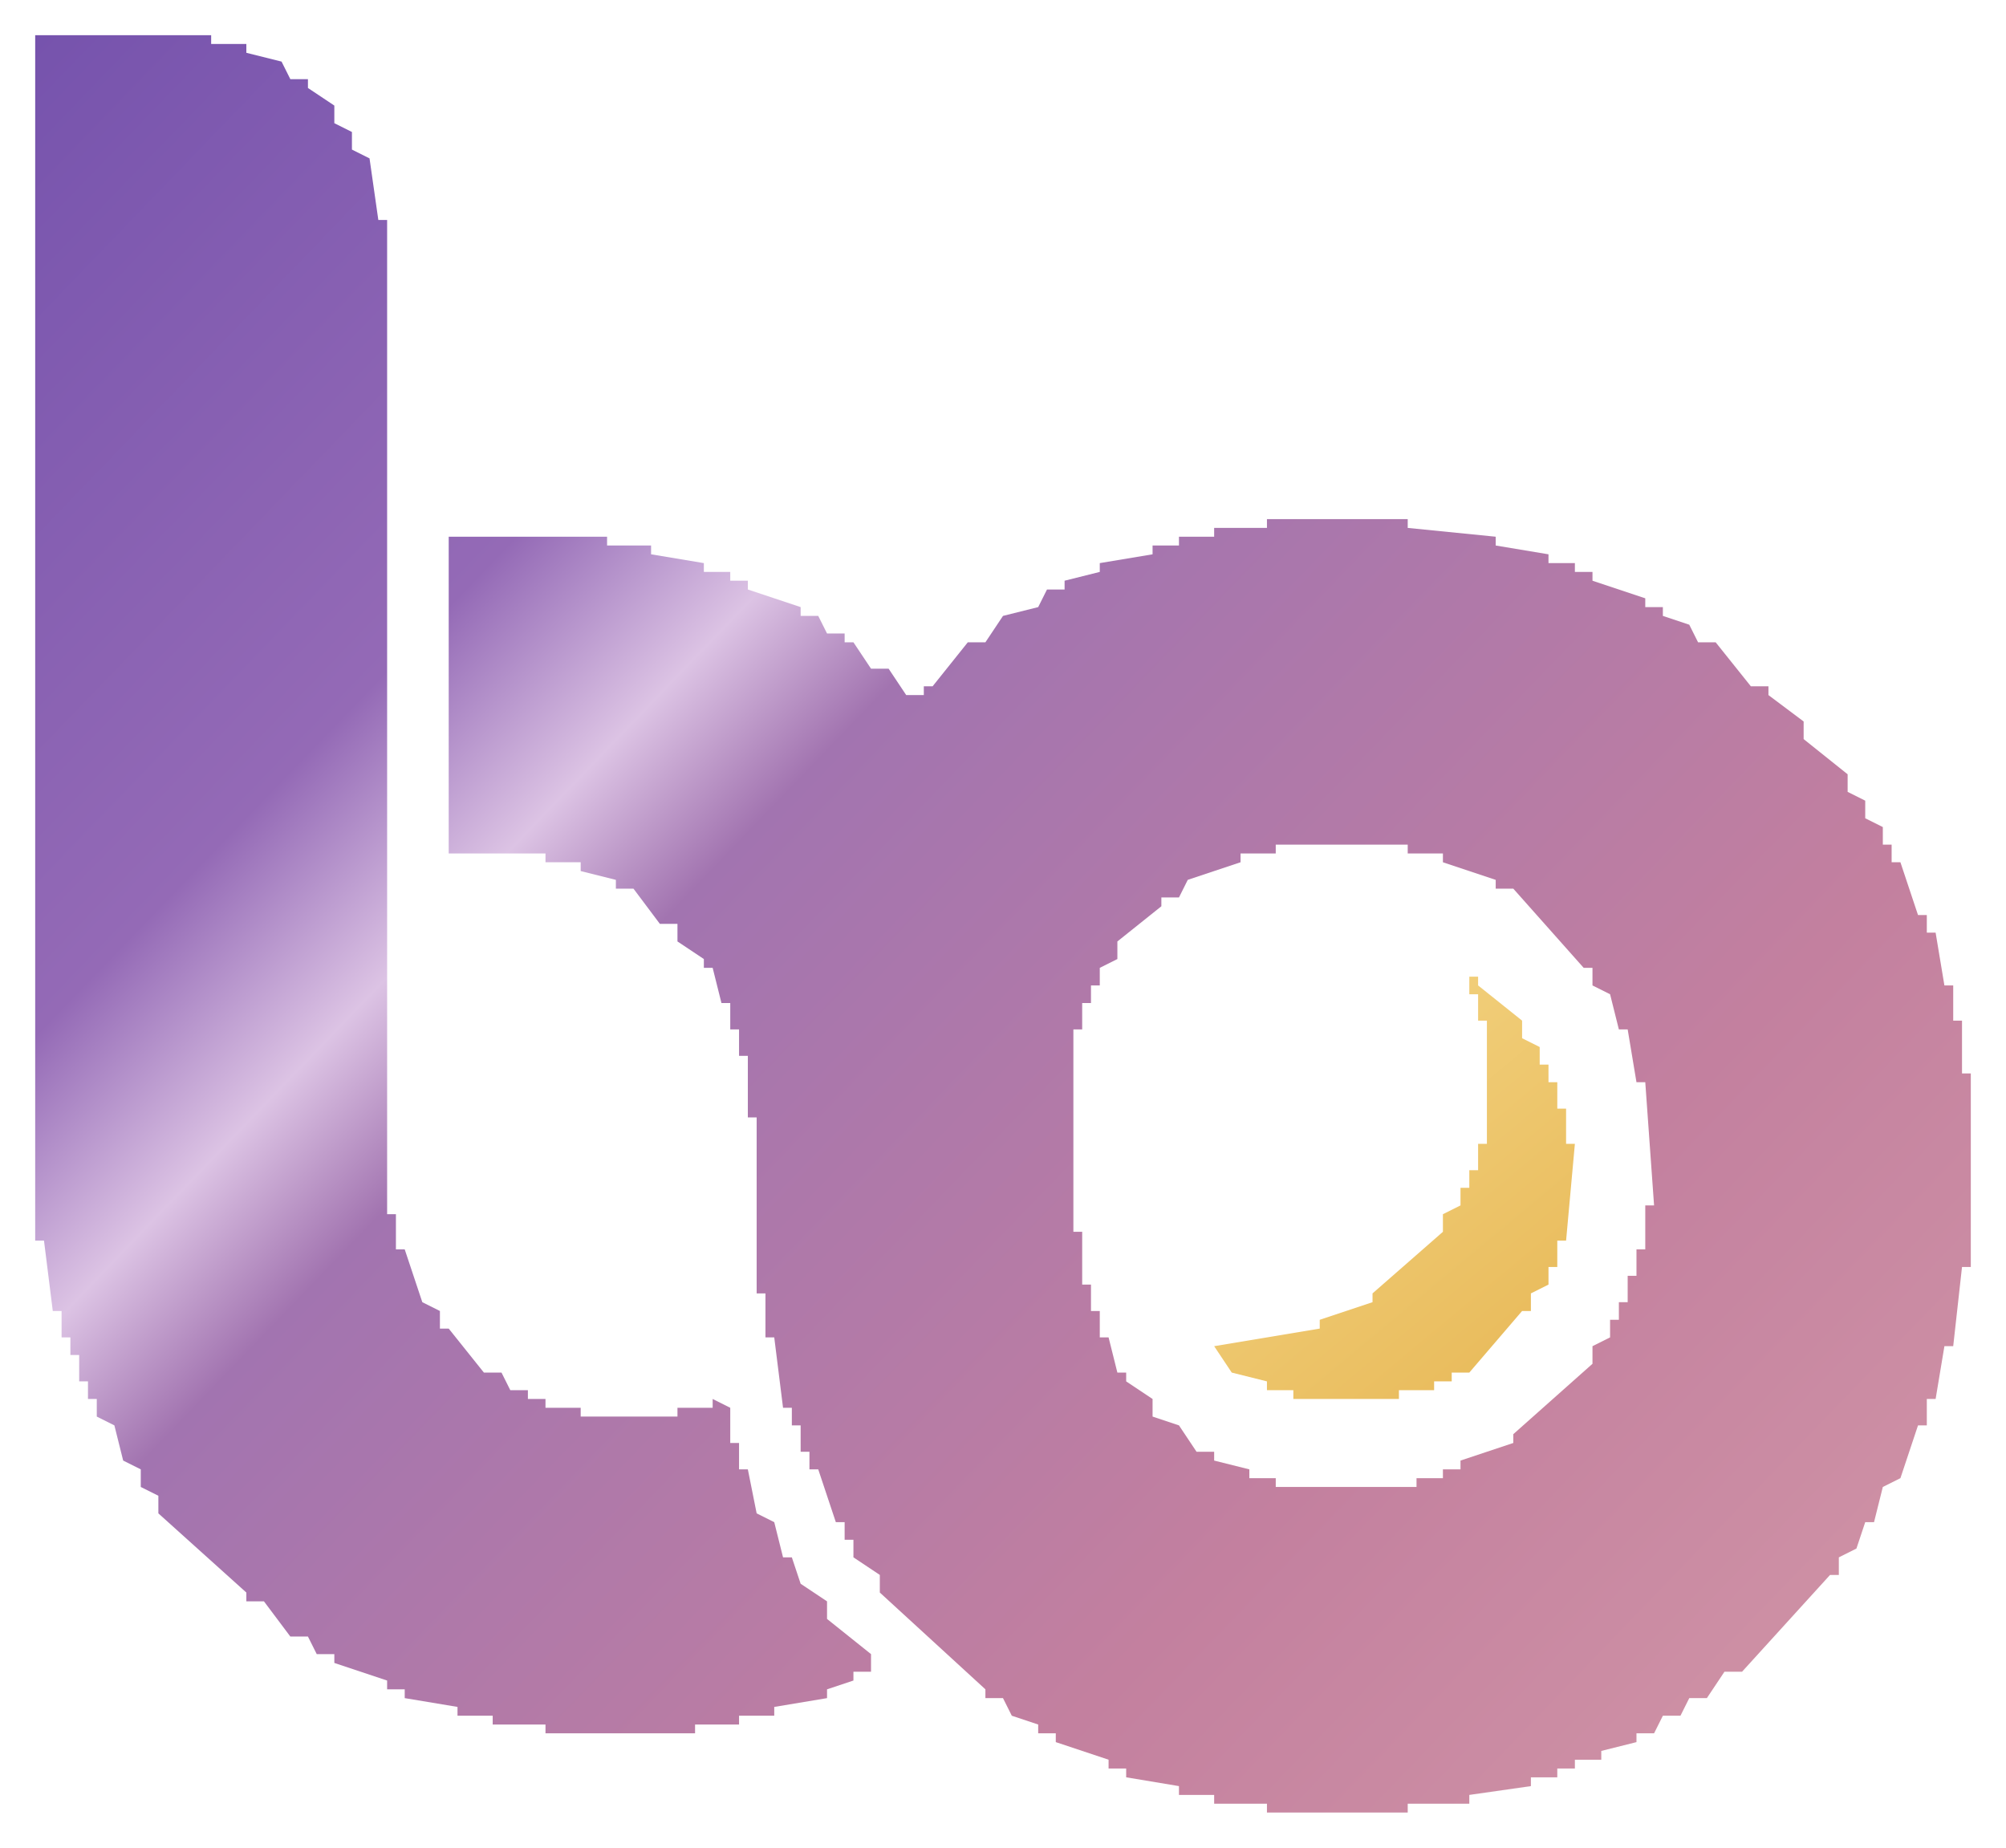
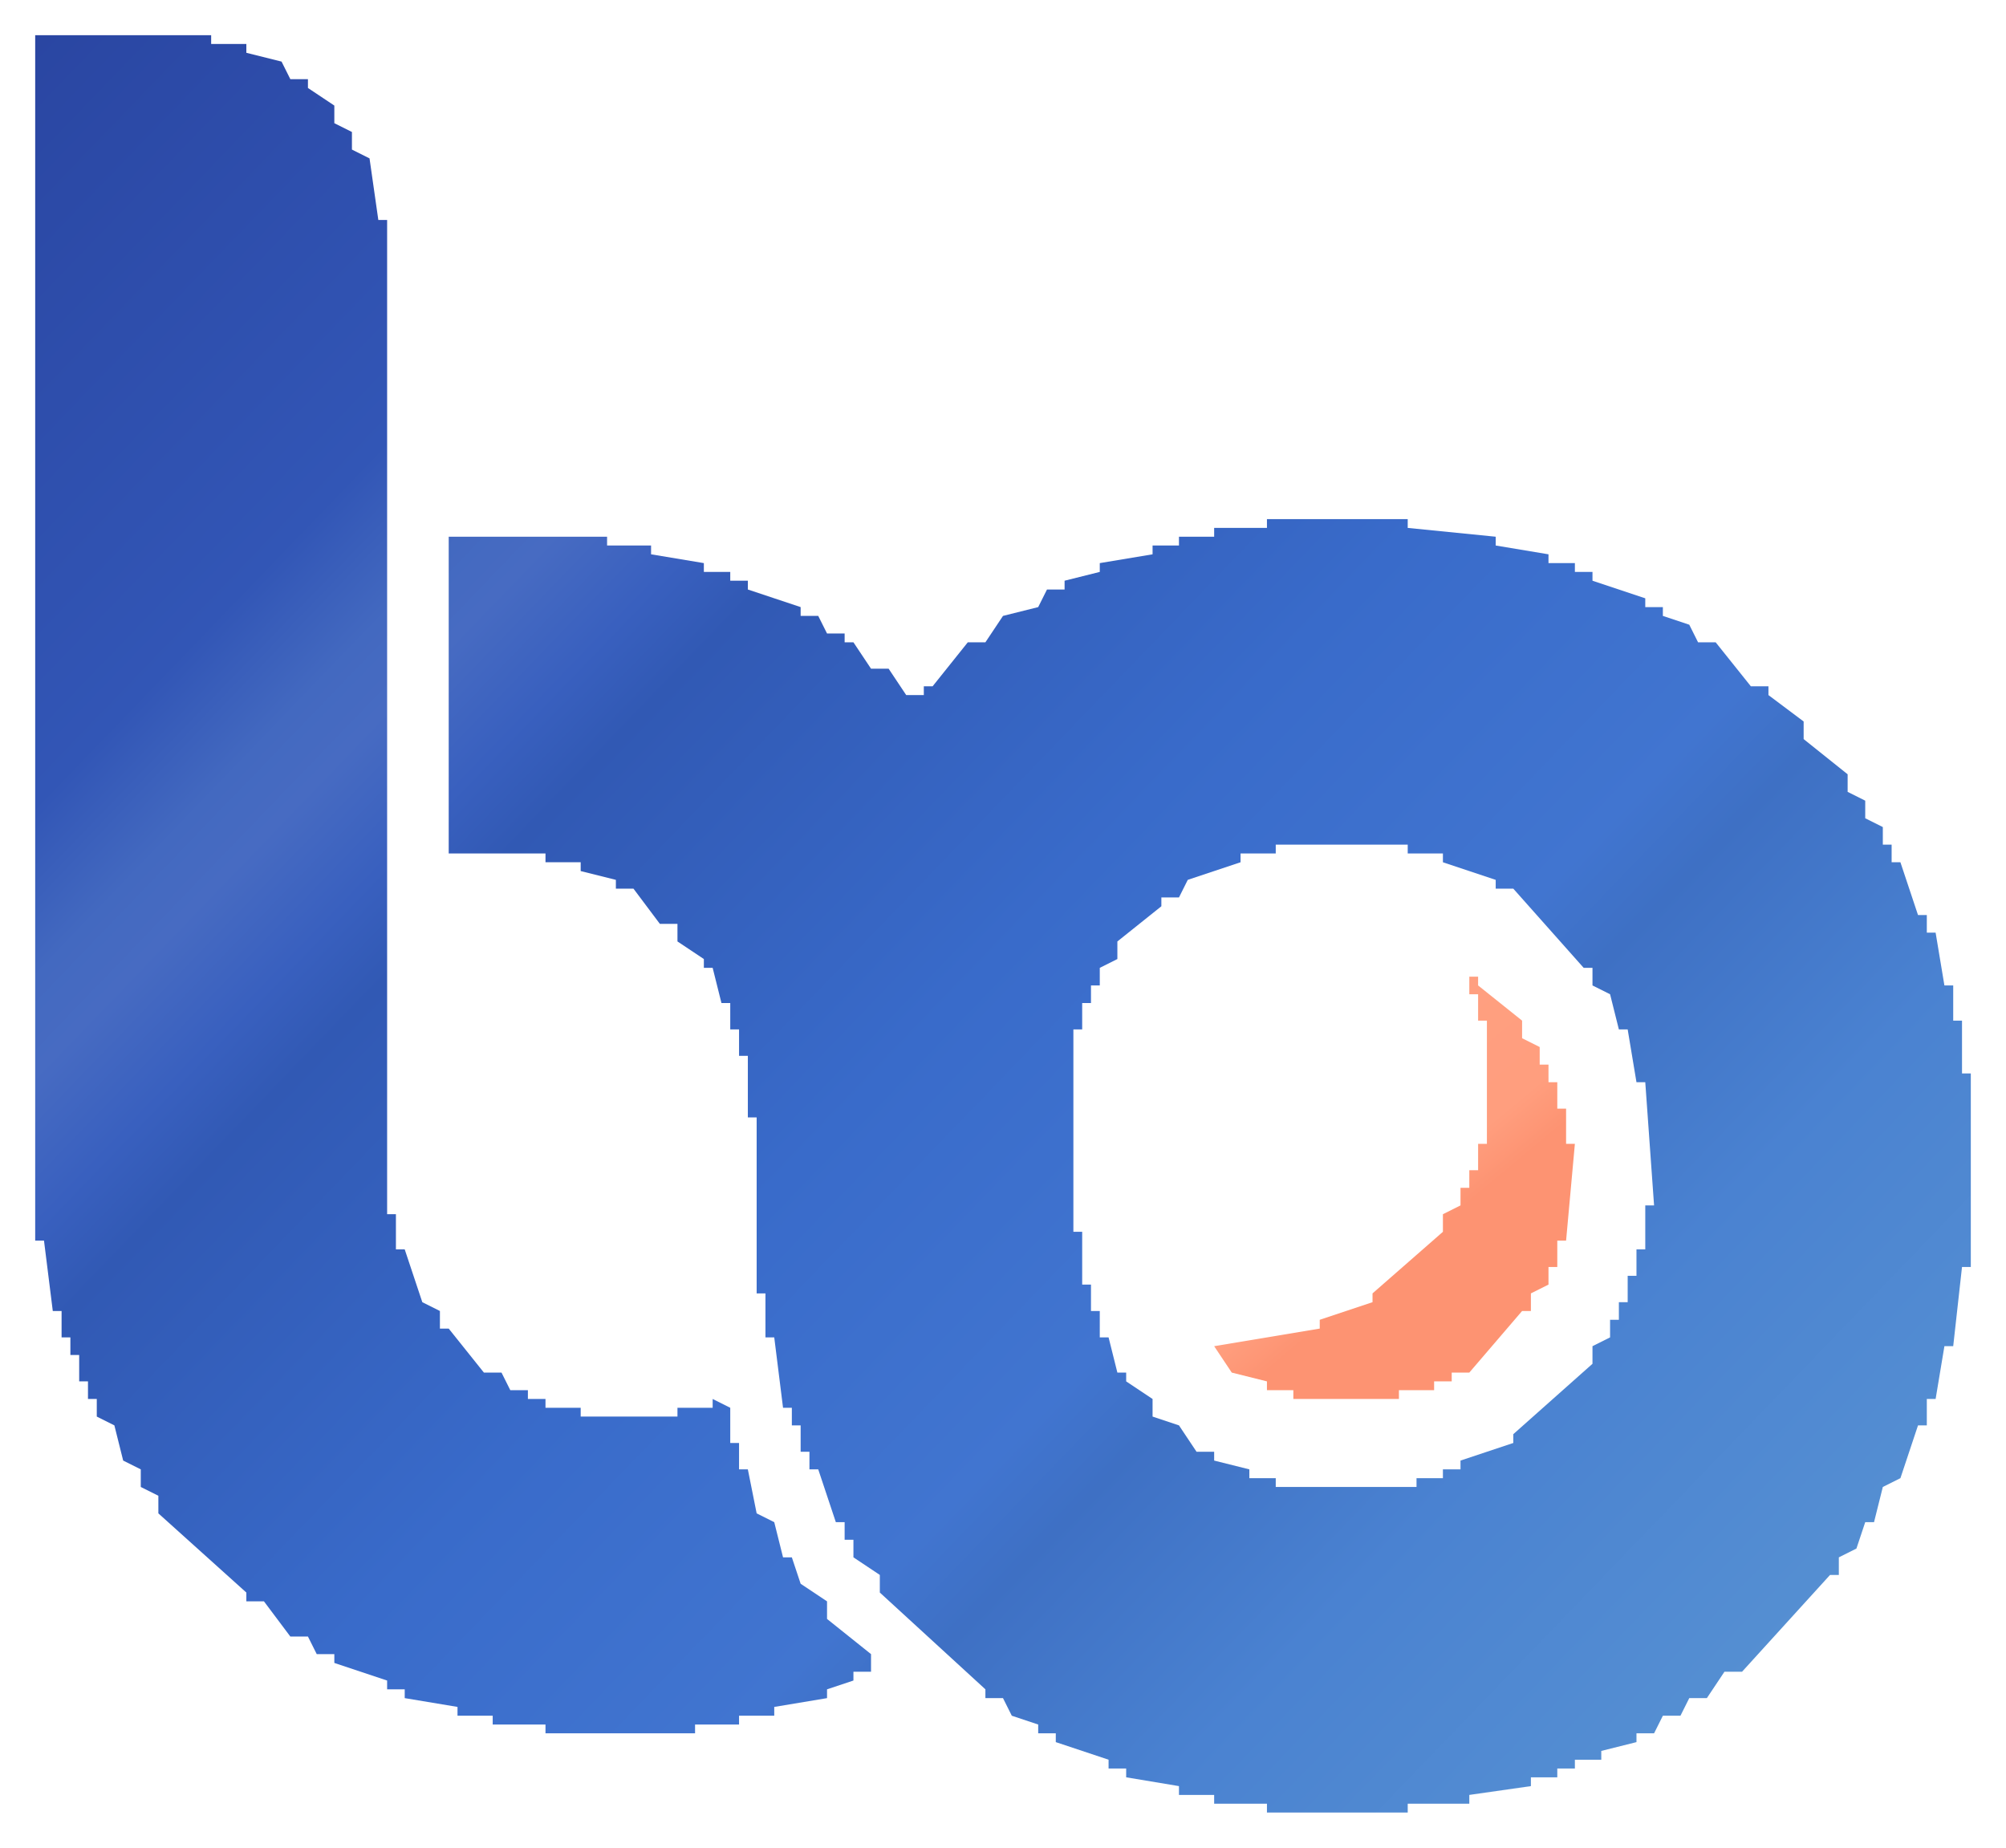
<svg xmlns="http://www.w3.org/2000/svg" viewBox="101 303 228 210" fill="none">
  <defs>
    <linearGradient id="b5-icon" gradientUnits="userSpaceOnUse" x1="112" y1="300" x2="330" y2="510">
-       <stop offset="0" stop-color="#7653ad" />
-       <stop offset=".26" stop-color="#946ab6" />
-       <stop offset=".34" stop-color="#dcc3e4" />
-       <stop offset=".4" stop-color="#a274b0" />
-       <stop offset=".72" stop-color="#c3809f" />
-       <stop offset="1" stop-color="#d49aa8" />
+       <stop offset="0" stop-color="#2a46a2" />
+       <stop offset=".2" stop-color="#3256b6" />
+       <stop offset=".245" stop-color="#4369c0" />
+       <stop offset=".27" stop-color="#476bc2" />
+       <stop offset=".31" stop-color="#3960bf" />
+       <stop offset=".34" stop-color="#3159b4" />
+       <stop offset=".5" stop-color="#396bca" />
+       <stop offset=".63" stop-color="#4175d0" />
+       <stop offset=".665" stop-color="#3e70c4" />
+       <stop offset=".76" stop-color="#4a82d1" />
+       <stop offset=".89" stop-color="#558fd2" />
+       <stop offset="1" stop-color="#5a95d4" />
    </linearGradient>
    <linearGradient id="b5-moon" gradientUnits="userSpaceOnUse" x1="240" y1="400" x2="290" y2="460">
-       <stop offset="0" stop-color="#f7dc8f" />
-       <stop offset="1" stop-color="#e6b552" />
+       <stop offset="0" stop-color="#ffa184" />
+       <stop offset=".55" stop-color="#ff9e7e" />
+       <stop offset=".62" stop-color="#fd9372" />
+       <stop offset="1" stop-color="#fe9473" />
    </linearGradient>
  </defs>
  <path id="bo-body" fill-rule="evenodd" clip-rule="evenodd" d="M105 307H125V308H129V309L133 310L134 312H136V313L139 315V317L141 318V320L143 321L144 328H145V441H146V445H147L149 451L151 452V454H152L156 459H158L159 461H161V462H163V463H167V464H178V463H182V462L184 463V467H185V470H186L187 475L189 476L190 480H191L192 483L195 485V487L200 491V493H198V494L195 495V496L189 497V498H185V499H180V500H163V499H157V498H153V497L147 496V495H145V494L139 492V491H137L136 489H134L131 485H129V484L119 475V473L117 472V470L115 469L114 465L112 464V462H111V460H110V457H109V455H108V452H107L106 444H105V307ZM223 420V443H224V449H225V452H226V455H227L228 459H229V460L232 462V464L235 465L237 468H239V469L243 470V471H246V472H262V471H265V470H267V469L273 467V466L282 458V456L284 455V453H285V451H286V448H287V445H288V440H289L288 426H287L286 420H285L284 416L282 415V413H281L273 404H271V403L265 401V400H261V399H246V400H242V401L236 403L235 405H233V406L228 410V412L226 413V415H225V417H224V420H223ZM152 364H170V365H175V366L181 367V368H184V369H186V370L192 372V373H194L195 375H197V376H198L200 379H202L204 382H206V381H207L211 376H213L215 373L219 372L220 370H222V369L226 368V367L232 366V365H235V364H239V363H245V362H261V363L271 364V365L277 366V367H280V368H282V369L288 371V372H290V373L293 374L294 376H296L300 381H302V382L306 385V387L311 391V393L313 394V396L315 397V399H316V401H317L319 407H320V409H321L322 415H323V419H324V425H325V447H324L323 456H322L321 462H320V465H319L317 471L315 472L314 476H313L312 479L310 480V482H309L299 493H297L295 496H293L292 498H290L289 500H287V501L283 502V503H280V504H278V505H275V506L268 507V508H261V509H245V508H239V507H235V506L229 505V504H227V503L221 501V500H219V499L216 498L215 496H213V495L201 484V482L198 480V478H197V476H196L194 470H193V468H192V465H191V463H190L189 455H188V450H187V430H186V423H185V420H184V417H183L182 413H181V412L178 410V408H176L173 404H171V403L167 402V401H163V400H152V364Z" fill="url(#b5-icon)" />
  <path id="bo-crescent" fill-rule="evenodd" clip-rule="evenodd" d="M239 456L251 454V453L257 451V450L265 443V441L267 440V438H268V436H269V433H270V419H269V416H268V414H269V415L274 419V421L276 422V424H277V426H278V429H279V433H280L279 444H278V447H277V449L275 450V452H274L268 459H266V460H264V461H260V462H248V461H245V460L241 459L239 456Z" fill="url(#b5-moon)" />
</svg>
